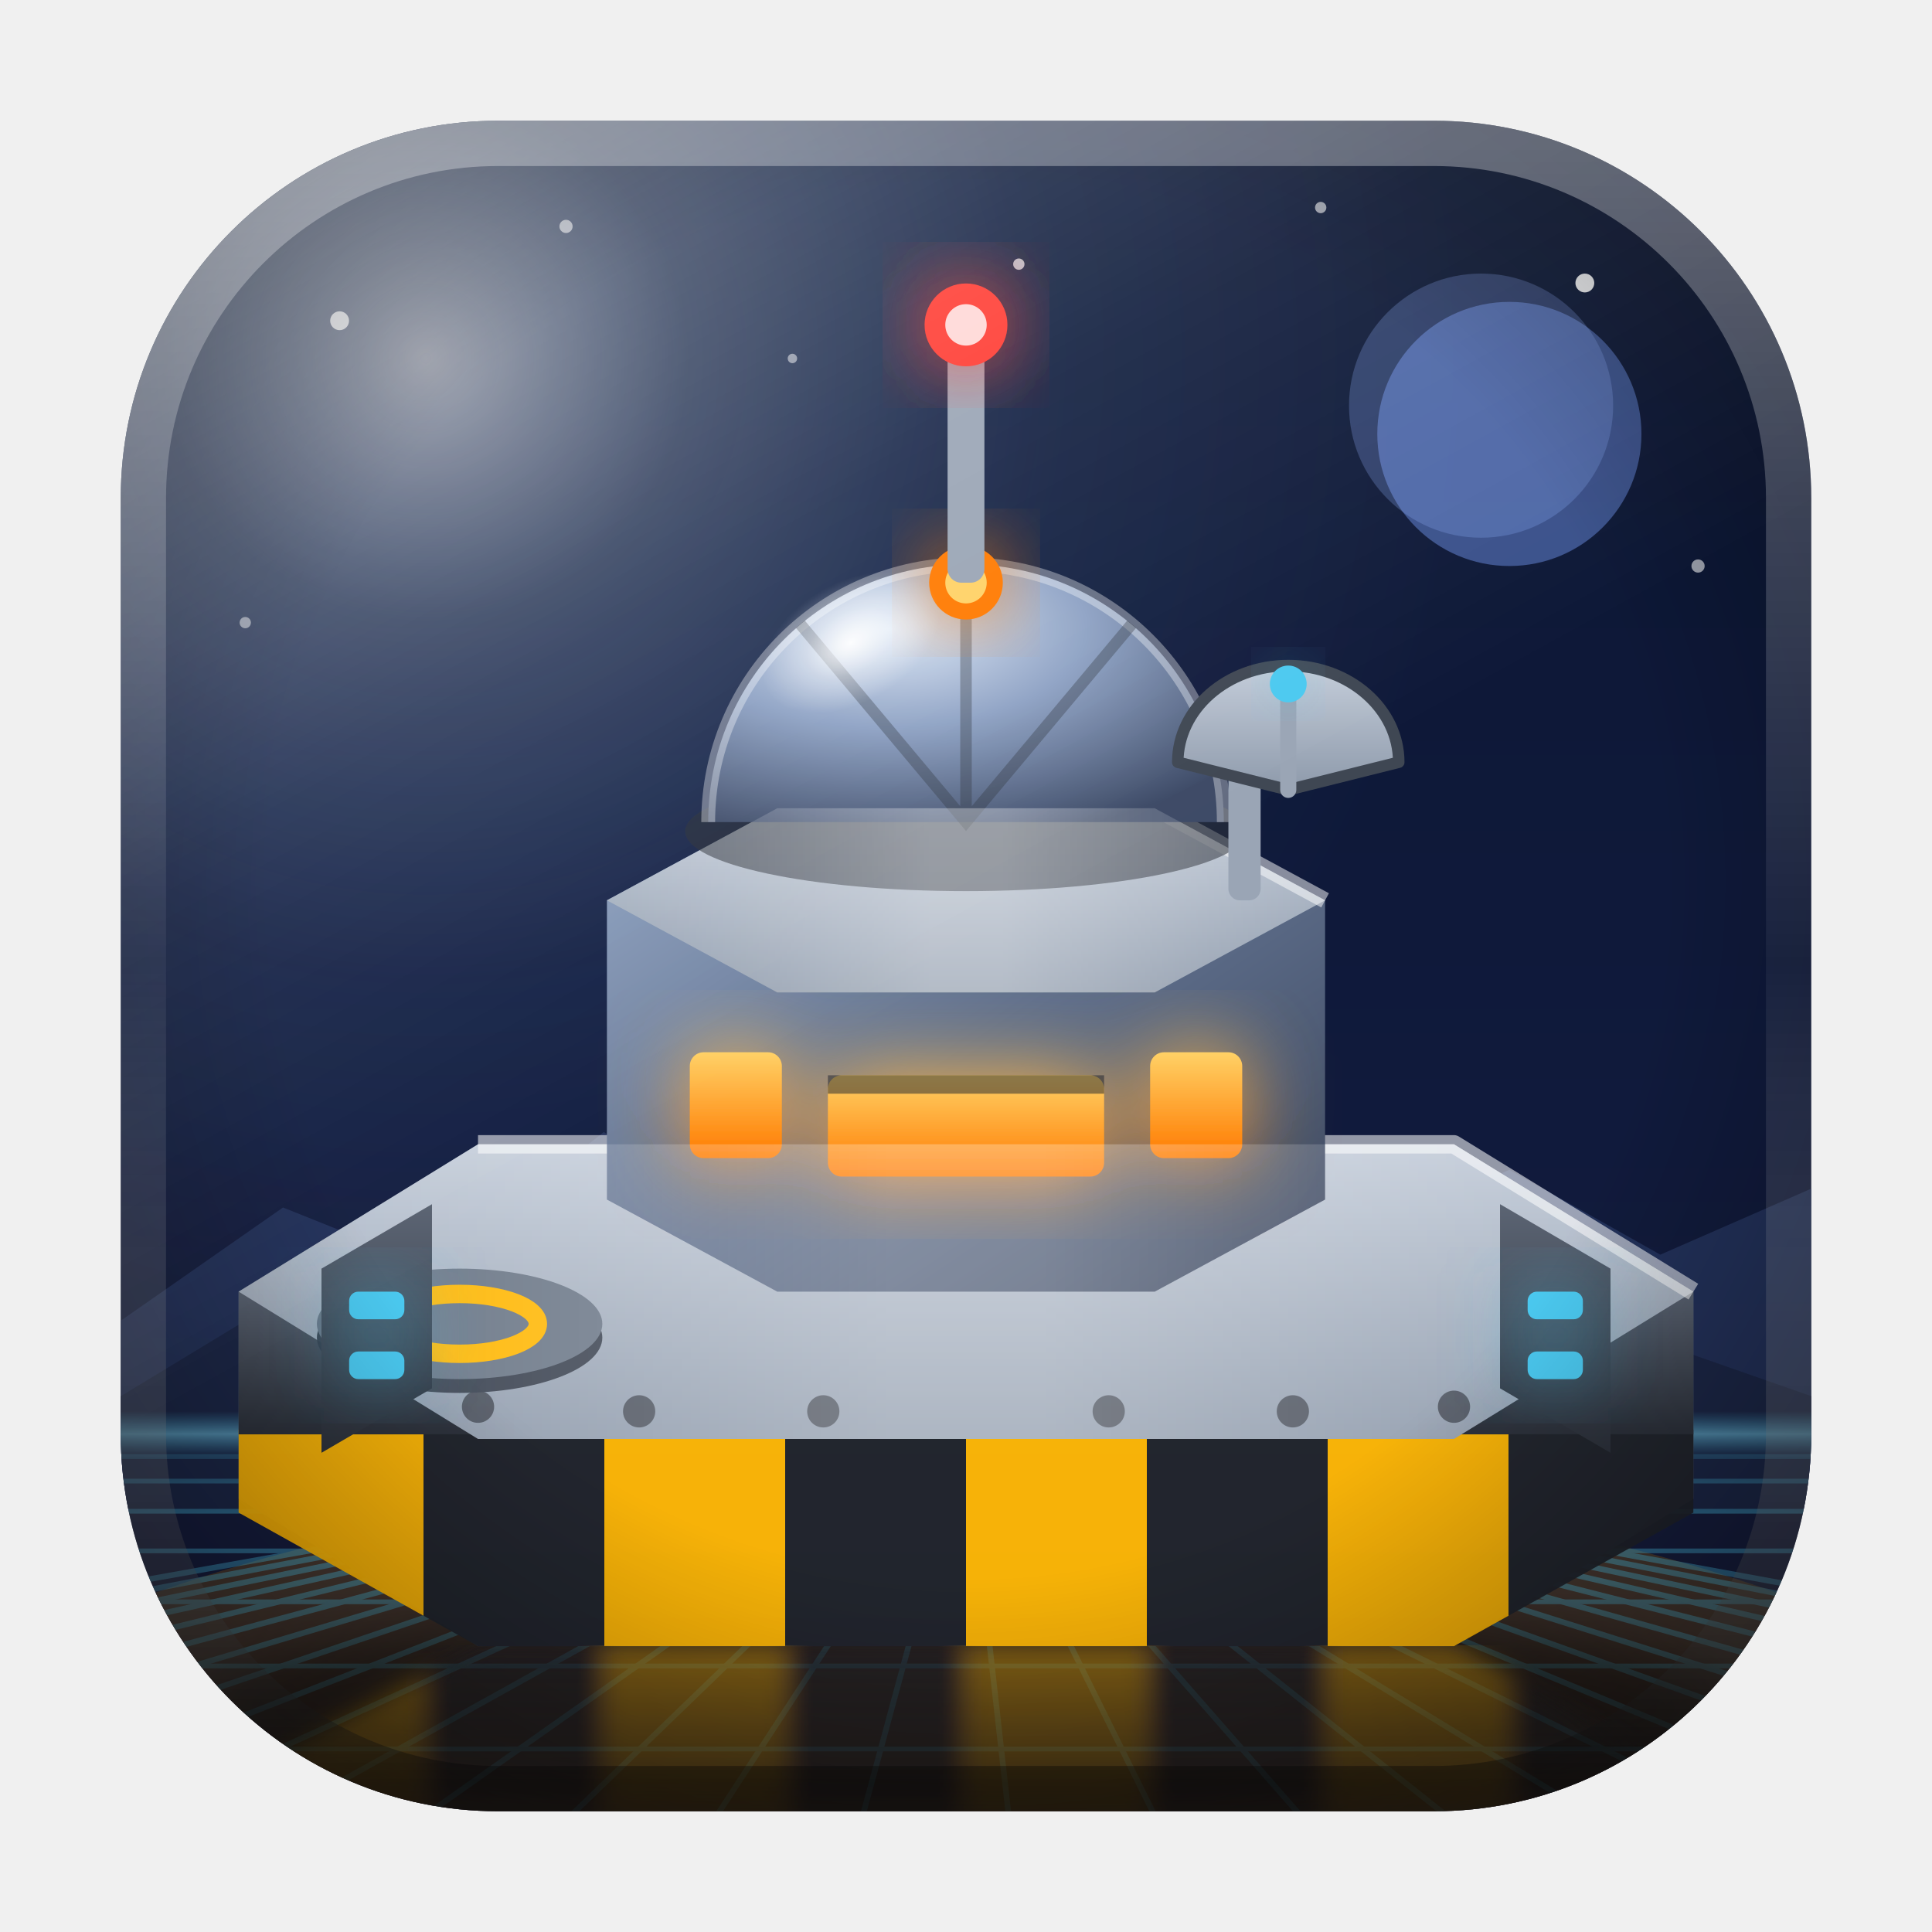
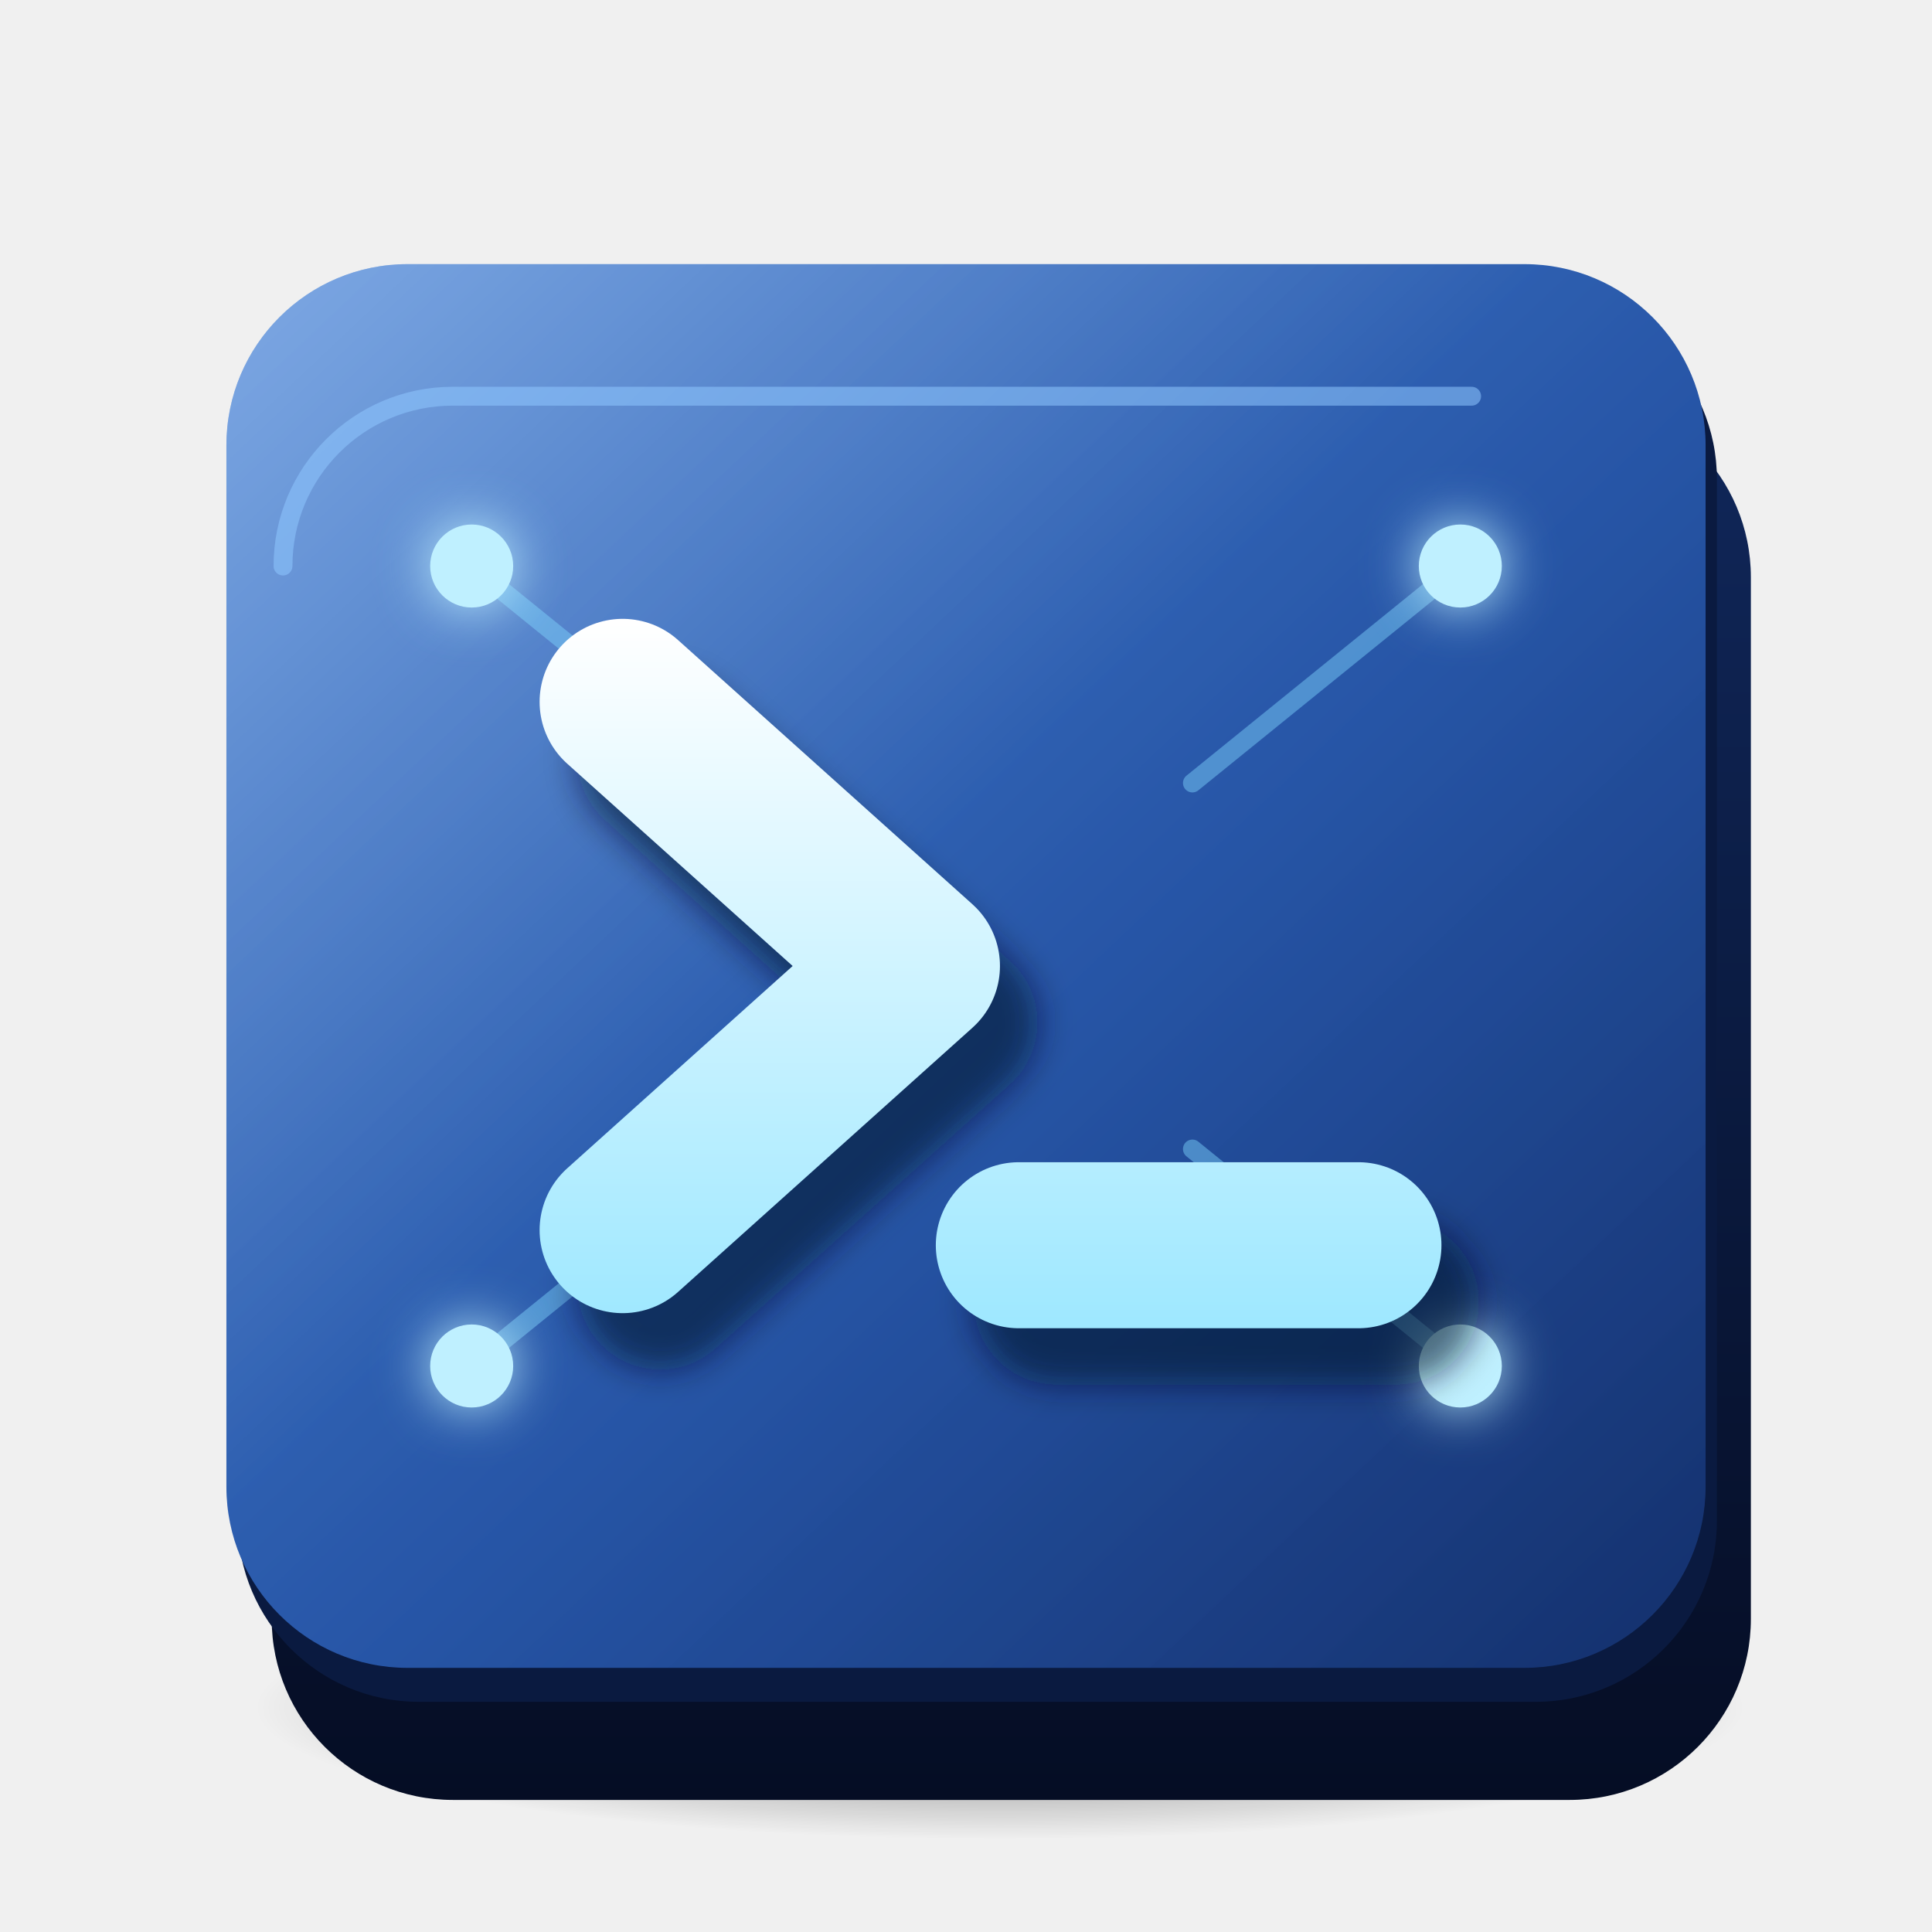
- <svg xmlns="http://www.w3.org/2000/svg" width="1024" height="1024" viewBox="0 0 1024 1024">
+ <svg xmlns="http://www.w3.org/2000/svg" viewBox="0 0 1024 1024" width="1024" height="1024">
  <defs>
-     <linearGradient id="sky" x1="0" y1="0" x2="0" y2="1">
-       <stop offset="0" stop-color="#0b1633" />
-       <stop offset="0.6" stop-color="#101a3c" />
-       <stop offset="1" stop-color="#1a1f3f" />
+     <linearGradient id="face" x1="0" y1="0" x2="1" y2="1">
+       <stop offset="0" stop-color="#3a7bd5" />
+       <stop offset="0.55" stop-color="#1f4fa3" />
+       <stop offset="1" stop-color="#132f6b" />
    </linearGradient>
-     <linearGradient id="ground" x1="0" y1="0" x2="0" y2="1">
-       <stop offset="0" stop-color="#4a3b33" />
-       <stop offset="1" stop-color="#241b17" />
+     <linearGradient id="side" x1="0" y1="0" x2="0" y2="1">
+       <stop offset="0" stop-color="#10275a" />
+       <stop offset="1" stop-color="#050d24" />
    </linearGradient>
-     <linearGradient id="tileEdge" x1="0" y1="0" x2="0" y2="1">
-       <stop offset="0" stop-color="#ffffff" stop-opacity="0.32" />
-       <stop offset="0.5" stop-color="#ffffff" stop-opacity="0.05" />
-       <stop offset="1" stop-color="#000000" stop-opacity="0.4" />
+     <linearGradient id="sheen" x1="0" y1="0" x2="1" y2="1">
+       <stop offset="0" stop-color="#ffffff" stop-opacity="0.35" />
+       <stop offset="0.45" stop-color="#ffffff" stop-opacity="0.04" />
+       <stop offset="1" stop-color="#ffffff" stop-opacity="0" />
    </linearGradient>
-     <linearGradient id="steelTop" x1="0" y1="0" x2="0" y2="1">
-       <stop offset="0" stop-color="#c3ccd9" />
-       <stop offset="1" stop-color="#8e9aab" />
+     <linearGradient id="glyph" gradientUnits="userSpaceOnUse" x1="0" y1="330" x2="0" y2="700">
+       <stop offset="0" stop-color="#ffffff" />
+       <stop offset="1" stop-color="#9fe8ff" />
    </linearGradient>
-     <linearGradient id="steelSide" x1="0" y1="0" x2="0" y2="1">
-       <stop offset="0" stop-color="#7c8797" />
-       <stop offset="1" stop-color="#3f4753" />
-     </linearGradient>
-     <linearGradient id="steelDark" x1="0" y1="0" x2="0" y2="1">
-       <stop offset="0" stop-color="#5b6473" />
-       <stop offset="1" stop-color="#2c313b" />
-     </linearGradient>
-     <linearGradient id="deck" x1="0" y1="0" x2="1" y2="1">
-       <stop offset="0" stop-color="#8fa3c2" />
-       <stop offset="0.5" stop-color="#5f6f8c" />
-       <stop offset="1" stop-color="#3a455c" />
-     </linearGradient>
-     <radialGradient id="dome" cx="0.35" cy="0.25" r="0.85">
-       <stop offset="0" stop-color="#dbe6f5" />
-       <stop offset="0.45" stop-color="#8ea2c4" />
-       <stop offset="1" stop-color="#3d4a66" />
+     <radialGradient id="ground" cx="0.5" cy="0.5" r="0.5">
+       <stop offset="0" stop-color="#000000" stop-opacity="0.55" />
+       <stop offset="1" stop-color="#000000" stop-opacity="0" />
    </radialGradient>
-     <linearGradient id="amber" x1="0" y1="0" x2="0" y2="1">
-       <stop offset="0" stop-color="#ffd166" />
-       <stop offset="1" stop-color="#ff7a00" />
-     </linearGradient>
-     <linearGradient id="hazard" x1="0" y1="0" x2="1" y2="0">
-       <stop offset="0" stop-color="#ffb703" />
-       <stop offset="0.125" stop-color="#ffb703" />
-       <stop offset="0.125" stop-color="#1f232b" />
-       <stop offset="0.25" stop-color="#1f232b" />
-       <stop offset="0.25" stop-color="#ffb703" />
-       <stop offset="0.375" stop-color="#ffb703" />
-       <stop offset="0.375" stop-color="#1f232b" />
-       <stop offset="0.5" stop-color="#1f232b" />
-       <stop offset="0.5" stop-color="#ffb703" />
-       <stop offset="0.625" stop-color="#ffb703" />
-       <stop offset="0.625" stop-color="#1f232b" />
-       <stop offset="0.75" stop-color="#1f232b" />
-       <stop offset="0.75" stop-color="#ffb703" />
-       <stop offset="0.875" stop-color="#ffb703" />
-       <stop offset="0.875" stop-color="#1f232b" />
-       <stop offset="1" stop-color="#1f232b" />
-     </linearGradient>
-     <filter id="glow" x="-50%" y="-50%" width="200%" height="200%">
-       <feGaussianBlur stdDeviation="18" result="b" />
+     <filter id="glow" filterUnits="userSpaceOnUse" x="0" y="0" width="1024" height="1024">
+       <feGaussianBlur stdDeviation="14" result="b" />
      <feMerge>
        <feMergeNode in="b" />
        <feMergeNode in="SourceGraphic" />
      </feMerge>
    </filter>
-     <filter id="shadow" x="-20%" y="-20%" width="140%" height="160%">
-       <feGaussianBlur stdDeviation="16" />
-     </filter>
-     <clipPath id="tileClip">
-       <rect x="64" y="64" width="896" height="896" rx="200" />
-     </clipPath>
-     <linearGradient id="gloss" x1="0" y1="0" x2="0.55" y2="1">
-       <stop offset="0" stop-color="#ffffff" stop-opacity="0.30" />
-       <stop offset="0.35" stop-color="#ffffff" stop-opacity="0.08" />
-       <stop offset="0.6" stop-color="#ffffff" stop-opacity="0" />
-     </linearGradient>
-     <linearGradient id="sweep" x1="0" y1="0" x2="1" y2="0">
-       <stop offset="0" stop-color="#ffffff" stop-opacity="0" />
-       <stop offset="0.45" stop-color="#ffffff" stop-opacity="0.55" />
-       <stop offset="0.55" stop-color="#ffffff" stop-opacity="0.55" />
-       <stop offset="1" stop-color="#ffffff" stop-opacity="0" />
-     </linearGradient>
-     <radialGradient id="spec" cx="0.5" cy="0.5" r="0.5">
-       <stop offset="0" stop-color="#ffffff" stop-opacity="0.95" />
-       <stop offset="0.5" stop-color="#ffffff" stop-opacity="0.35" />
-       <stop offset="1" stop-color="#ffffff" stop-opacity="0" />
-     </radialGradient>
-     <linearGradient id="reflFade" x1="0" y1="0" x2="0" y2="1">
-       <stop offset="0" stop-color="#ffffff" stop-opacity="0.45" />
-       <stop offset="1" stop-color="#ffffff" stop-opacity="0" />
-     </linearGradient>
-     <radialGradient id="lightSpot" cx="0.18" cy="0.14" r="0.62">
-       <stop offset="0" stop-color="#ffffff" stop-opacity="0.55" />
-       <stop offset="0.25" stop-color="#cfe6ff" stop-opacity="0.22" />
-       <stop offset="0.6" stop-color="#7fb4ff" stop-opacity="0.06" />
-       <stop offset="1" stop-color="#7fb4ff" stop-opacity="0" />
-     </radialGradient>
-     <linearGradient id="gridFade" x1="0" y1="0" x2="0" y2="1">
-       <stop offset="0" stop-color="#4cc9f0" stop-opacity="0" />
-       <stop offset="0.25" stop-color="#4cc9f0" stop-opacity="0.65" />
-       <stop offset="1" stop-color="#4cc9f0" stop-opacity="0.12" />
-     </linearGradient>
-     <mask id="gridMask">
-       <rect x="64" y="740" width="896" height="260" fill="url(#gridFade)" />
-     </mask>
-     <radialGradient id="vignette" cx="0.5" cy="0.45" r="0.75">
-       <stop offset="0.55" stop-color="#000000" stop-opacity="0" />
-       <stop offset="1" stop-color="#000000" stop-opacity="0.55" />
-     </radialGradient>
-     <linearGradient id="horizon" x1="0" y1="0" x2="0" y2="1">
-       <stop offset="0" stop-color="#4cc9f0" stop-opacity="0" />
-       <stop offset="0.5" stop-color="#7fe0ff" stop-opacity="0.55" />
-       <stop offset="1" stop-color="#4cc9f0" stop-opacity="0" />
-     </linearGradient>
-     <mask id="reflMask">
-       <rect x="64" y="872" width="896" height="120" fill="url(#reflFade)" />
-     </mask>
-     <filter id="blur6">
-       <feGaussianBlur stdDeviation="6" />
+     <filter id="soft" filterUnits="userSpaceOnUse" x="0" y="0" width="1024" height="1024">
+       <feGaussianBlur stdDeviation="9" />
    </filter>
  </defs>
-   <rect x="64" y="64" width="896" height="896" rx="200" fill="url(#sky)" />
-   <rect x="64" y="64" width="896" height="896" rx="200" fill="url(#lightSpot)" />
-   <g clip-path="url(#tileClip)">
-     <g fill="#ffffff">
-       <circle cx="180" cy="170" r="5" opacity="0.8" />
-       <circle cx="300" cy="120" r="3.5" opacity="0.6" />
-       <circle cx="840" cy="150" r="5" opacity="0.9" />
-       <circle cx="700" cy="110" r="3" opacity="0.6" />
-       <circle cx="900" cy="300" r="3.5" opacity="0.6" />
-       <circle cx="130" cy="330" r="3" opacity="0.5" />
-       <circle cx="540" cy="140" r="3" opacity="0.7" />
-       <circle cx="420" cy="190" r="2.5" opacity="0.5" />
-     </g>
-     <circle cx="800" cy="230" r="70" fill="#5f7fd0" opacity="0.55" />
-     <circle cx="785" cy="215" r="70" fill="#8fb0ff" opacity="0.25" />
-     <path d="M64 700 L150 640 L230 672 L320 600 L400 650 L470 620 L560 660 L640 610 L720 655 L800 620 L880 665 L960 630 V780 H64 Z" fill="#2a3a66" opacity="0.7" />
-     <path d="M64 740 L130 700 L210 725 L300 690 L390 728 L480 705 L570 735 L660 700 L750 730 L840 698 L960 740 V800 H64 Z" fill="#1c2748" />
-     <ellipse cx="512" cy="1010" rx="620" ry="230" fill="url(#ground)" />
-     <g mask="url(#gridMask)" stroke="#4cc9f0" stroke-width="3" fill="none">
-       <path d="M512 760 L-1400 1100 M512 760 L-1270 1100 M512 760 L-1140 1100 M512 760 L-1010 1100 M512 760 L-880 1100 M512 760 L-750 1100 M512 760 L-620 1100 M512 760 L-490 1100 M512 760 L-360 1100 M512 760 L-230 1100 M512 760 L-100 1100 M512 760 L30 1100 M512 760 L160 1100 M512 760 L290 1100 M512 760 L420 1100 M512 760 L550 1100 M512 760 L680 1100 M512 760 L810 1100 M512 760 L940 1100 M512 760 L1070 1100 M512 760 L1200 1100 M512 760 L1330 1100 M512 760 L1460 1100 M512 760 L1590 1100 M512 760 L1720 1100 M512 760 L1850 1100 M512 760 L1980 1100 M512 760 L2110 1100 M512 760 L2240 1100 M512 760 L2370 1100" />
-       <path d="M0 772 H1024 M0 785 H1024 M0 801 H1024 M0 822 H1024 M0 849 H1024 M0 883 H1024 M0 927 H1024 M0 984 H1024" stroke-width="2.5" />
-     </g>
-     <rect x="64" y="748" width="896" height="24" fill="url(#horizon)" />
-     <ellipse cx="512" cy="905" rx="410" ry="60" fill="#000" opacity="0.45" filter="url(#shadow)" />
+   <ellipse cx="530" cy="905" rx="400" ry="70" fill="url(#ground)" />
+   <path d="M 120 236 a 96 96 0 0 1 96 -96 h 592 a 96 96 0 0 1 96 96 v 552 a 96 96 0 0 1 -96 96 h -592 a 96 96 0 0 1 -96 -96 z" transform="translate(24 70)" fill="url(#side)" />
+   <path d="M 120 236 a 96 96 0 0 1 96 -96 h 592 a 96 96 0 0 1 96 96 v 552 a 96 96 0 0 1 -96 96 h -592 a 96 96 0 0 1 -96 -96 z" transform="translate(6 18)" fill="#0a1a40" />
+   <path d="M 120 236 a 96 96 0 0 1 96 -96 h 592 a 96 96 0 0 1 96 96 v 552 a 96 96 0 0 1 -96 96 h -592 a 96 96 0 0 1 -96 -96 z" fill="url(#face)" />
+   <path d="M 120 236 a 96 96 0 0 1 96 -96 h 592 a 96 96 0 0 1 96 96 v 552 a 96 96 0 0 1 -96 96 h -592 a 96 96 0 0 1 -96 -96 z" fill="url(#sheen)" />
+   <path d="M 150 300 a 90 90 0 0 1 90 -90 h 540" fill="none" stroke="#8fc6ff" stroke-opacity="0.55" stroke-width="10" stroke-linecap="round" />
+   <g stroke="#7fd8ff" stroke-opacity="0.45" stroke-width="10" stroke-linecap="round" fill="none">
+     <path d="M 250 300 L 392 415" />
+     <path d="M 774 300 L 632 415" />
+     <path d="M 250 724 L 392 609" />
+     <path d="M 774 724 L 632 609" />
  </g>
-   <g id="building" transform="translate(512 770) scale(1.22) translate(-512 -770)">
-     <path d="M196 700 L300 636 L724 636 L828 700 L828 790 L724 854 L300 854 L196 790 Z" fill="url(#steelSide)" />
-     <path d="M196 760 L828 760 L828 796 L724 854 L300 854 L196 796 Z" fill="url(#hazard)" opacity="0.95" />
-     <path d="M196 700 L828 700 L828 762 L196 762 Z" fill="url(#steelDark)" />
-     <path d="M196 700 L300 636 L724 636 L828 700 L724 764 L300 764 Z" fill="url(#steelTop)" />
-     <path d="M300 636 L724 636 L828 700" fill="none" stroke="#ffffff" stroke-opacity="0.55" stroke-width="8" stroke-linejoin="round" />
-     <g fill="#2c313b" opacity="0.7">
-       <circle cx="240" cy="725" r="7" />
-       <circle cx="300" cy="750" r="7" />
-       <circle cx="370" cy="752" r="7" />
-       <circle cx="450" cy="752" r="7" />
-       <circle cx="574" cy="752" r="7" />
-       <circle cx="654" cy="752" r="7" />
-       <circle cx="724" cy="750" r="7" />
-       <circle cx="784" cy="725" r="7" />
-     </g>
-     <ellipse cx="292" cy="720" rx="62" ry="24" fill="#3a4250" />
-     <ellipse cx="292" cy="714" rx="62" ry="24" fill="#6a7686" />
-     <ellipse cx="292" cy="714" rx="34" ry="13" fill="none" stroke="#ffb703" stroke-width="8" />
-     <path d="M356 530 L430 490 L594 490 L668 530 L668 660 L594 700 L430 700 L356 660 Z" fill="url(#deck)" />
-     <path d="M356 530 L430 490 L594 490 L668 530 L594 570 L430 570 Z" fill="url(#steelTop)" />
-     <path d="M430 490 L594 490 L668 530" fill="none" stroke="#ffffff" stroke-opacity="0.5" stroke-width="7" stroke-linejoin="round" />
-     <g fill="url(#amber)" filter="url(#glow)">
-       <rect x="392" y="596" width="40" height="46" rx="6" />
-       <rect x="452" y="606" width="120" height="44" rx="6" />
-       <rect x="592" y="596" width="40" height="46" rx="6" />
-     </g>
-     <g fill="#1a1f2b" opacity="0.5">
-       <rect x="452" y="606" width="120" height="8" />
-     </g>
-     <ellipse cx="512" cy="500" rx="122" ry="26" fill="#2c313b" opacity="0.6" />
-     <path d="M400 496 A112 112 0 0 1 624 496 Z" fill="url(#dome)" />
-     <path d="M400 496 A112 112 0 0 1 624 496" fill="none" stroke="#ffffff" stroke-opacity="0.35" stroke-width="6" />
-     <path d="M512 384 V496 M440 410 L512 496 L584 410" fill="none" stroke="#2c313b" stroke-opacity="0.35" stroke-width="5" />
-     <circle cx="512" cy="392" r="16" fill="#ff7a00" filter="url(#glow)" />
-     <circle cx="512" cy="392" r="9" fill="#ffd166" />
-     <ellipse cx="462" cy="418" rx="42" ry="26" fill="url(#spec)" transform="rotate(-30 462 418)" />
-     <path d="M300 636 L724 636 L828 700 L724 764 L300 764 L196 700 Z" fill="url(#sweep)" opacity="0.5" />
-     <path d="M356 530 L430 490 L594 490 L668 530 L594 570 L430 570 Z" fill="url(#sweep)" opacity="0.6" />
-     <rect x="504" y="286" width="16" height="106" rx="6" fill="#9aa5b5" />
-     <circle cx="512" cy="280" r="18" fill="#ff3b30" filter="url(#glow)" />
-     <circle cx="512" cy="280" r="9" fill="#ffd8d6" />
-     <rect x="626" y="470" width="14" height="60" rx="5" fill="#9aa5b5" />
-     <path d="M604 470 A48 42 0 0 1 700 470 L652 482 Z" fill="url(#steelTop)" stroke="#3f4753" stroke-width="5" stroke-linejoin="round" />
-     <line x1="652" y1="482" x2="652" y2="440" stroke="#9aa5b5" stroke-width="7" stroke-linecap="round" />
-     <circle cx="652" cy="436" r="8" fill="#4cc9f0" filter="url(#glow)" />
-     <path d="M232 690 L280 662 L280 742 L232 770 Z" fill="url(#steelDark)" />
-     <path d="M792 690 L744 662 L744 742 L792 770 Z" fill="url(#steelDark)" />
-     <g fill="#4cc9f0" filter="url(#glow)">
-       <rect x="244" y="700" width="24" height="12" rx="4" />
-       <rect x="244" y="726" width="24" height="12" rx="4" />
-       <rect x="756" y="700" width="24" height="12" rx="4" />
-       <rect x="756" y="726" width="24" height="12" rx="4" />
-     </g>
+   <g fill="#bff0ff" filter="url(#glow)">
+     <circle cx="250" cy="300" r="22" />
+     <circle cx="774" cy="300" r="22" />
+     <circle cx="250" cy="724" r="22" />
+     <circle cx="774" cy="724" r="22" />
  </g>
-   <g clip-path="url(#tileClip)" mask="url(#reflMask)" filter="url(#blur6)">
-     <use href="#building" transform="translate(0 1744) scale(1 -1)" />
+   <g transform="translate(20 30)" fill="none" stroke="#04102c" stroke-opacity="0.6" stroke-width="88" stroke-linecap="round" stroke-linejoin="round" filter="url(#soft)">
+     <path d="M 330 372 L 486 512 L 330 652" />
+     <path d="M 540 660 H 720" />
  </g>
-   <rect x="64" y="64" width="896" height="896" rx="200" fill="url(#vignette)" />
-   <rect x="64" y="64" width="896" height="896" rx="200" fill="url(#gloss)" />
-   <rect x="76" y="76" width="872" height="872" rx="188" fill="none" stroke="url(#tileEdge)" stroke-width="24" />
+   <g fill="none" stroke="url(#glyph)" stroke-width="88" stroke-linecap="round" stroke-linejoin="round">
+     <path d="M 330 372 L 486 512 L 330 652" />
+     <path d="M 540 660 H 720" />
+   </g>
</svg>
